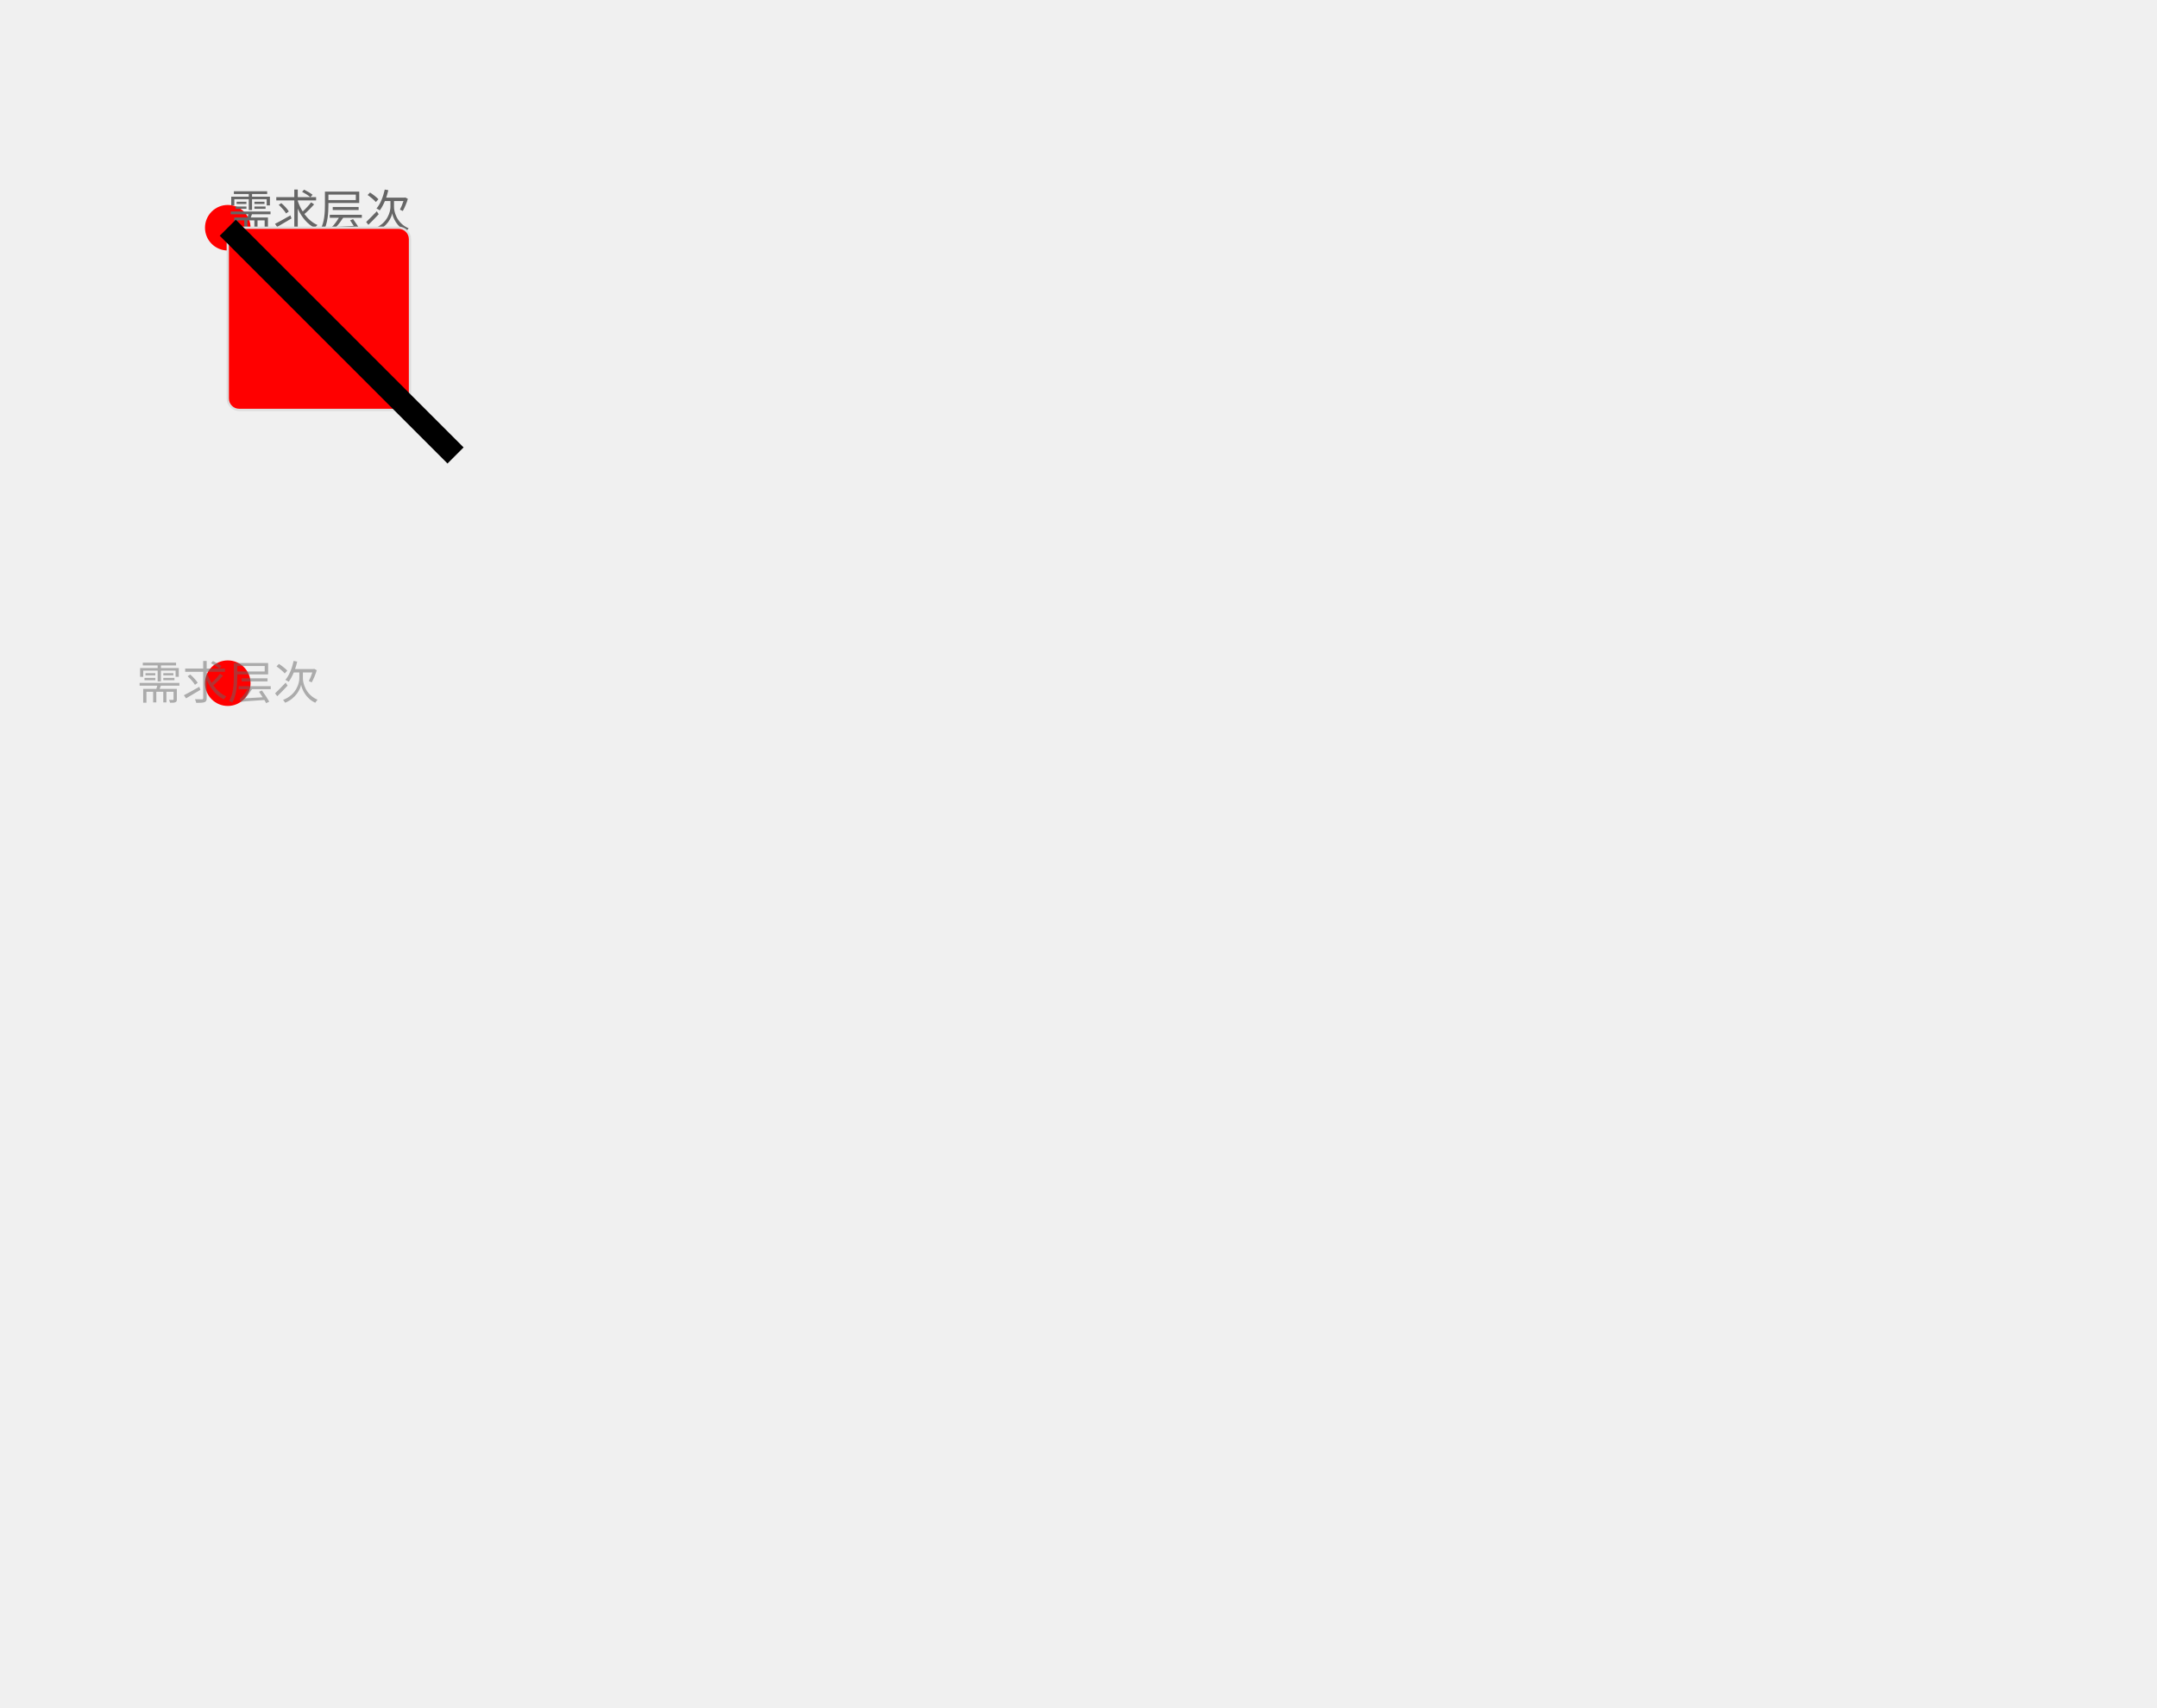
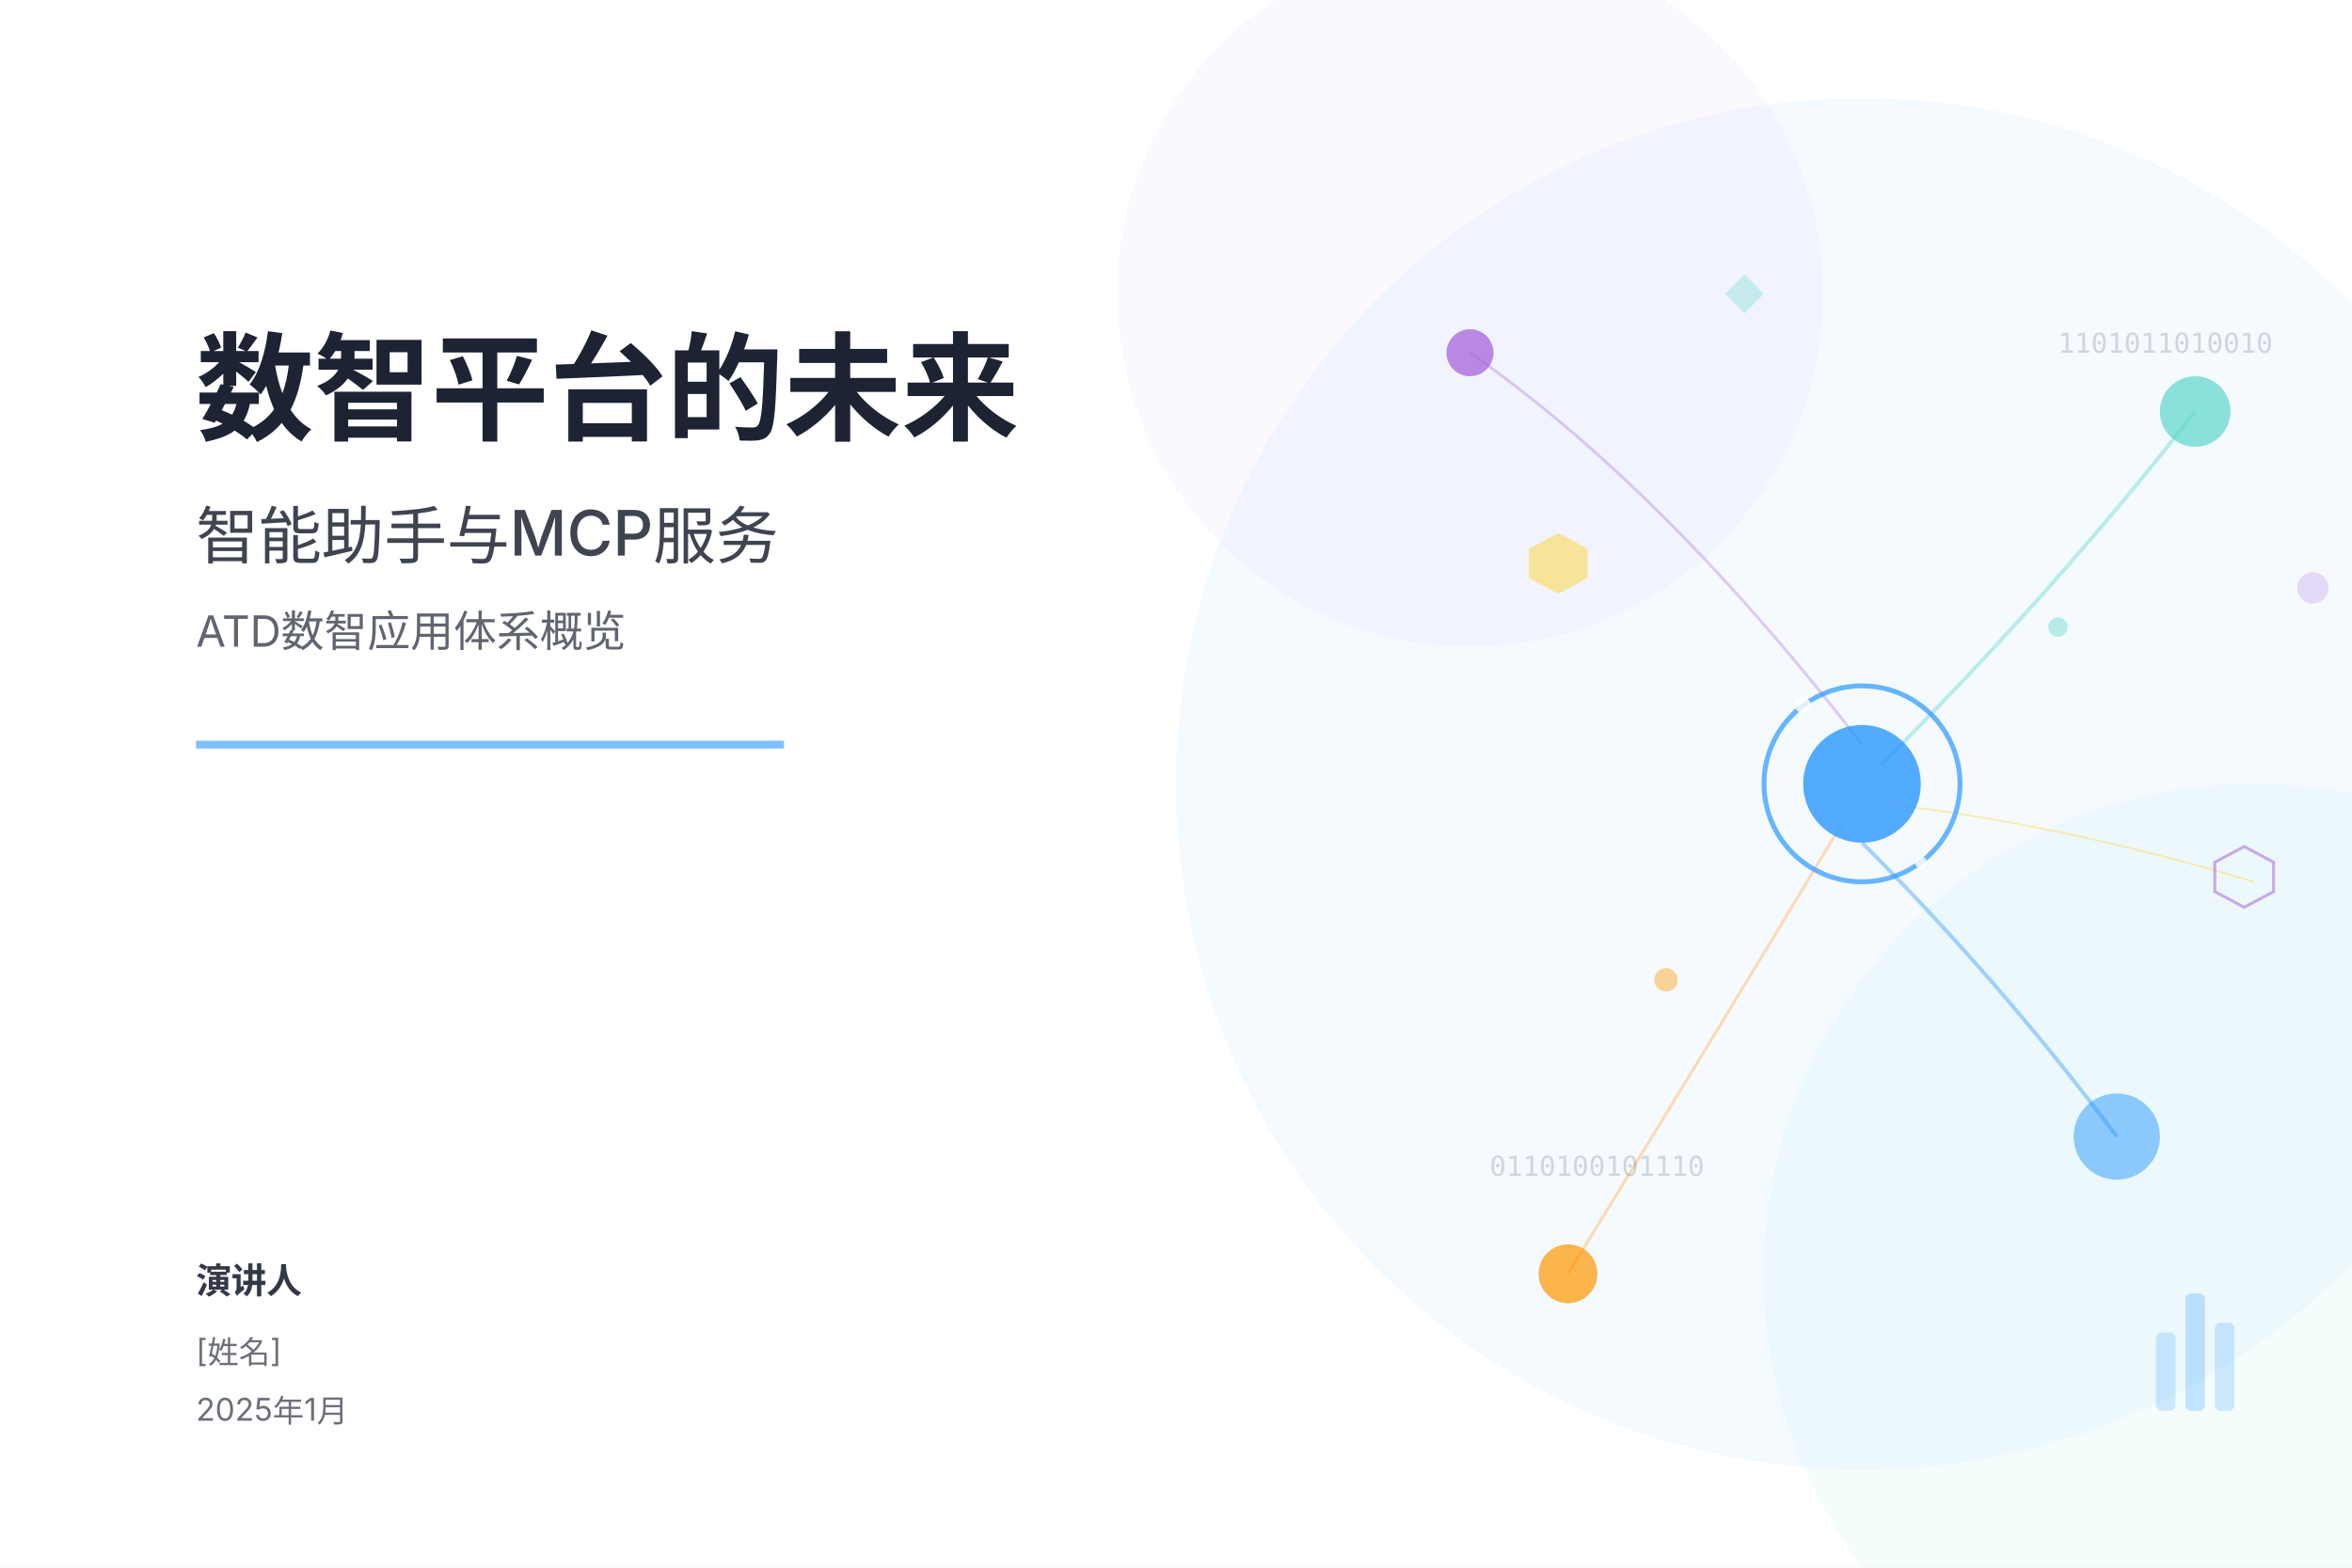
- <svg xmlns="http://www.w3.org/2000/svg" width="947" height="750" style="background-color: #fbfbfb">
-   <defs>
-     <linearGradient gradientUnits="userSpaceOnUse" id="gradient-638896088" x1="50" y1="-50" x2="750" y2="650">
-       <stop offset="0" stop-color="red" />
-       <stop offset="1" stop-color="#e0e0e0" />
-     </linearGradient>
-   </defs>
-   <circle cx="100" cy="300" r="10" fill="red" name="Layer 0" />
-   <circle cx="100" cy="100" r="10" fill="red" name="Layer 0" />
-   <text x="100" y="300" font-family="Arial, sans-serif" font-size="20" text-anchor="middle" dominant-baseline="middle" fill="#666" fill-opacity="0.5">需求层次</text>
-   <text x="100" y="100" font-family="Arial, sans-serif" font-size="20" fill="#666" font-weight="medium">需求层次</text>
-   <rect x="100" y="100" width="80" height="80" fill="red" stroke="#ddd" stroke-width="1" rx="5" ry="5" />
-   <line x1="100" y1="100" x2="200" y2="200" stroke="black" stroke-width="10" />
+ <svg xmlns="http://www.w3.org/2000/svg" viewBox="0 0 1200 800">
+   <rect width="1200" height="800" fill="#FFFFFF" />
+   <circle cx="950" cy="400" r="350" fill="#2997FF" opacity="0.05" />
+   <circle cx="1150" cy="650" r="250" fill="#5DD6CC" opacity="0.06" />
+   <circle cx="750" cy="150" r="180" fill="#A25AD9" opacity="0.04" />
+   <path d="M 750 180 Q 850 250 950 380" stroke="#A25AD9" stroke-width="1.5" fill="none" opacity="0.3" />
+   <path d="M 950 430 Q 1020 500 1080 580" stroke="#2997FF" stroke-width="2" fill="none" opacity="0.4" />
+   <path d="M 800 650 Q 880 520 940 420" stroke="#FF9500" stroke-width="1.5" fill="none" opacity="0.3" />
+   <path d="M 1120 210 Q 1050 300 960 390" stroke="#5DD6CC" stroke-width="2" fill="none" opacity="0.4" />
+   <path d="M 1150 450 Q 1050 420 960 410" stroke="#FFCC00" stroke-width="1" fill="none" opacity="0.3" />
+   <circle cx="950" cy="400" r="30" fill="#2997FF" opacity="0.8" />
+   <circle cx="950" cy="400" r="50" fill="none" stroke="#2997FF" stroke-width="2.5" opacity="0.7" />
+   <circle cx="750" cy="180" r="12" fill="#A25AD9" opacity="0.7" />
+   <circle cx="1120" cy="210" r="18" fill="#5DD6CC" opacity="0.7" />
+   <circle cx="800" cy="650" r="15" fill="#FF9500" opacity="0.7" />
+   <circle cx="1080" cy="580" r="22" fill="#2997FF" opacity="0.5" />
+   <circle cx="920" cy="360" r="4" fill="#FFFFFF" opacity="0.8" />
+   <circle cx="980" cy="440" r="3" fill="#FFFFFF" opacity="0.8" />
+   <circle cx="1050" cy="320" r="5" fill="#5DD6CC" opacity="0.4" />
+   <circle cx="850" cy="500" r="6" fill="#FF9500" opacity="0.4" />
+   <circle cx="1180" cy="300" r="8" fill="#A25AD9" opacity="0.2" />
+   <polygon points="1130,440 1145,432 1160,440 1160,455 1145,463 1130,455" fill="none" stroke="#A25AD9" stroke-width="1.5" opacity="0.5" />
+   <polygon points="780,280 795,272 810,280 810,295 795,303 780,295" fill="#FFCC00" opacity="0.4" />
+   <polygon points="880,150 890,140 900,150 890,160" fill="#5DD6CC" opacity="0.3" />
+   <rect x="1100" y="680" width="10" height="40" fill="#2997FF" opacity="0.2" rx="3" />
+   <rect x="1115" y="660" width="10" height="60" fill="#2997FF" opacity="0.25" rx="3" />
+   <rect x="1130" y="675" width="10" height="45" fill="#2997FF" opacity="0.2" rx="3" />
+   <text x="760" y="600" font-family="monospace" font-size="14" fill="#02041A" opacity="0.15">0110100101110</text>
+   <text x="1050" y="180" font-family="monospace" font-size="14" fill="#02041A" opacity="0.15">1101011010010</text>
+   <text x="100" y="220" text-anchor="start" font-family="system-ui, -apple-system, sans-serif" font-size="60" font-weight="bold" fill="#1D2333">
+         数智平台的未来
+     </text>
+   <text x="100" y="285" text-anchor="start" font-family="system-ui, -apple-system, sans-serif" font-size="32" font-weight="500" fill="#1D2333" opacity="0.85">
+         智能助手与MCP服务
+     </text>
+   <text x="100" y="330" text-anchor="start" font-family="system-ui, -apple-system, sans-serif" font-size="22" font-weight="400" fill="#1D2333" opacity="0.70">
+         ATD数智应用体系概览
+     </text>
+   <line x1="100" y1="380" x2="400" y2="380" stroke="#2997FF" stroke-width="4" opacity="0.6" />
+   <text x="100" y="660" text-anchor="start" font-family="system-ui, -apple-system, sans-serif" font-size="18" font-weight="600" fill="#1D2333" opacity="0.9">
+         演讲人
+     </text>
+   <text x="100" y="695" text-anchor="start" font-family="system-ui, -apple-system, sans-serif" font-size="16" font-weight="400" fill="#1D2333" opacity="0.65">
+         [姓名]
+     </text>
+   <text x="100" y="725" text-anchor="start" font-family="system-ui, -apple-system, sans-serif" font-size="16" font-weight="400" fill="#1D2333" opacity="0.65">
+         2025年1月
+     </text>
</svg>
